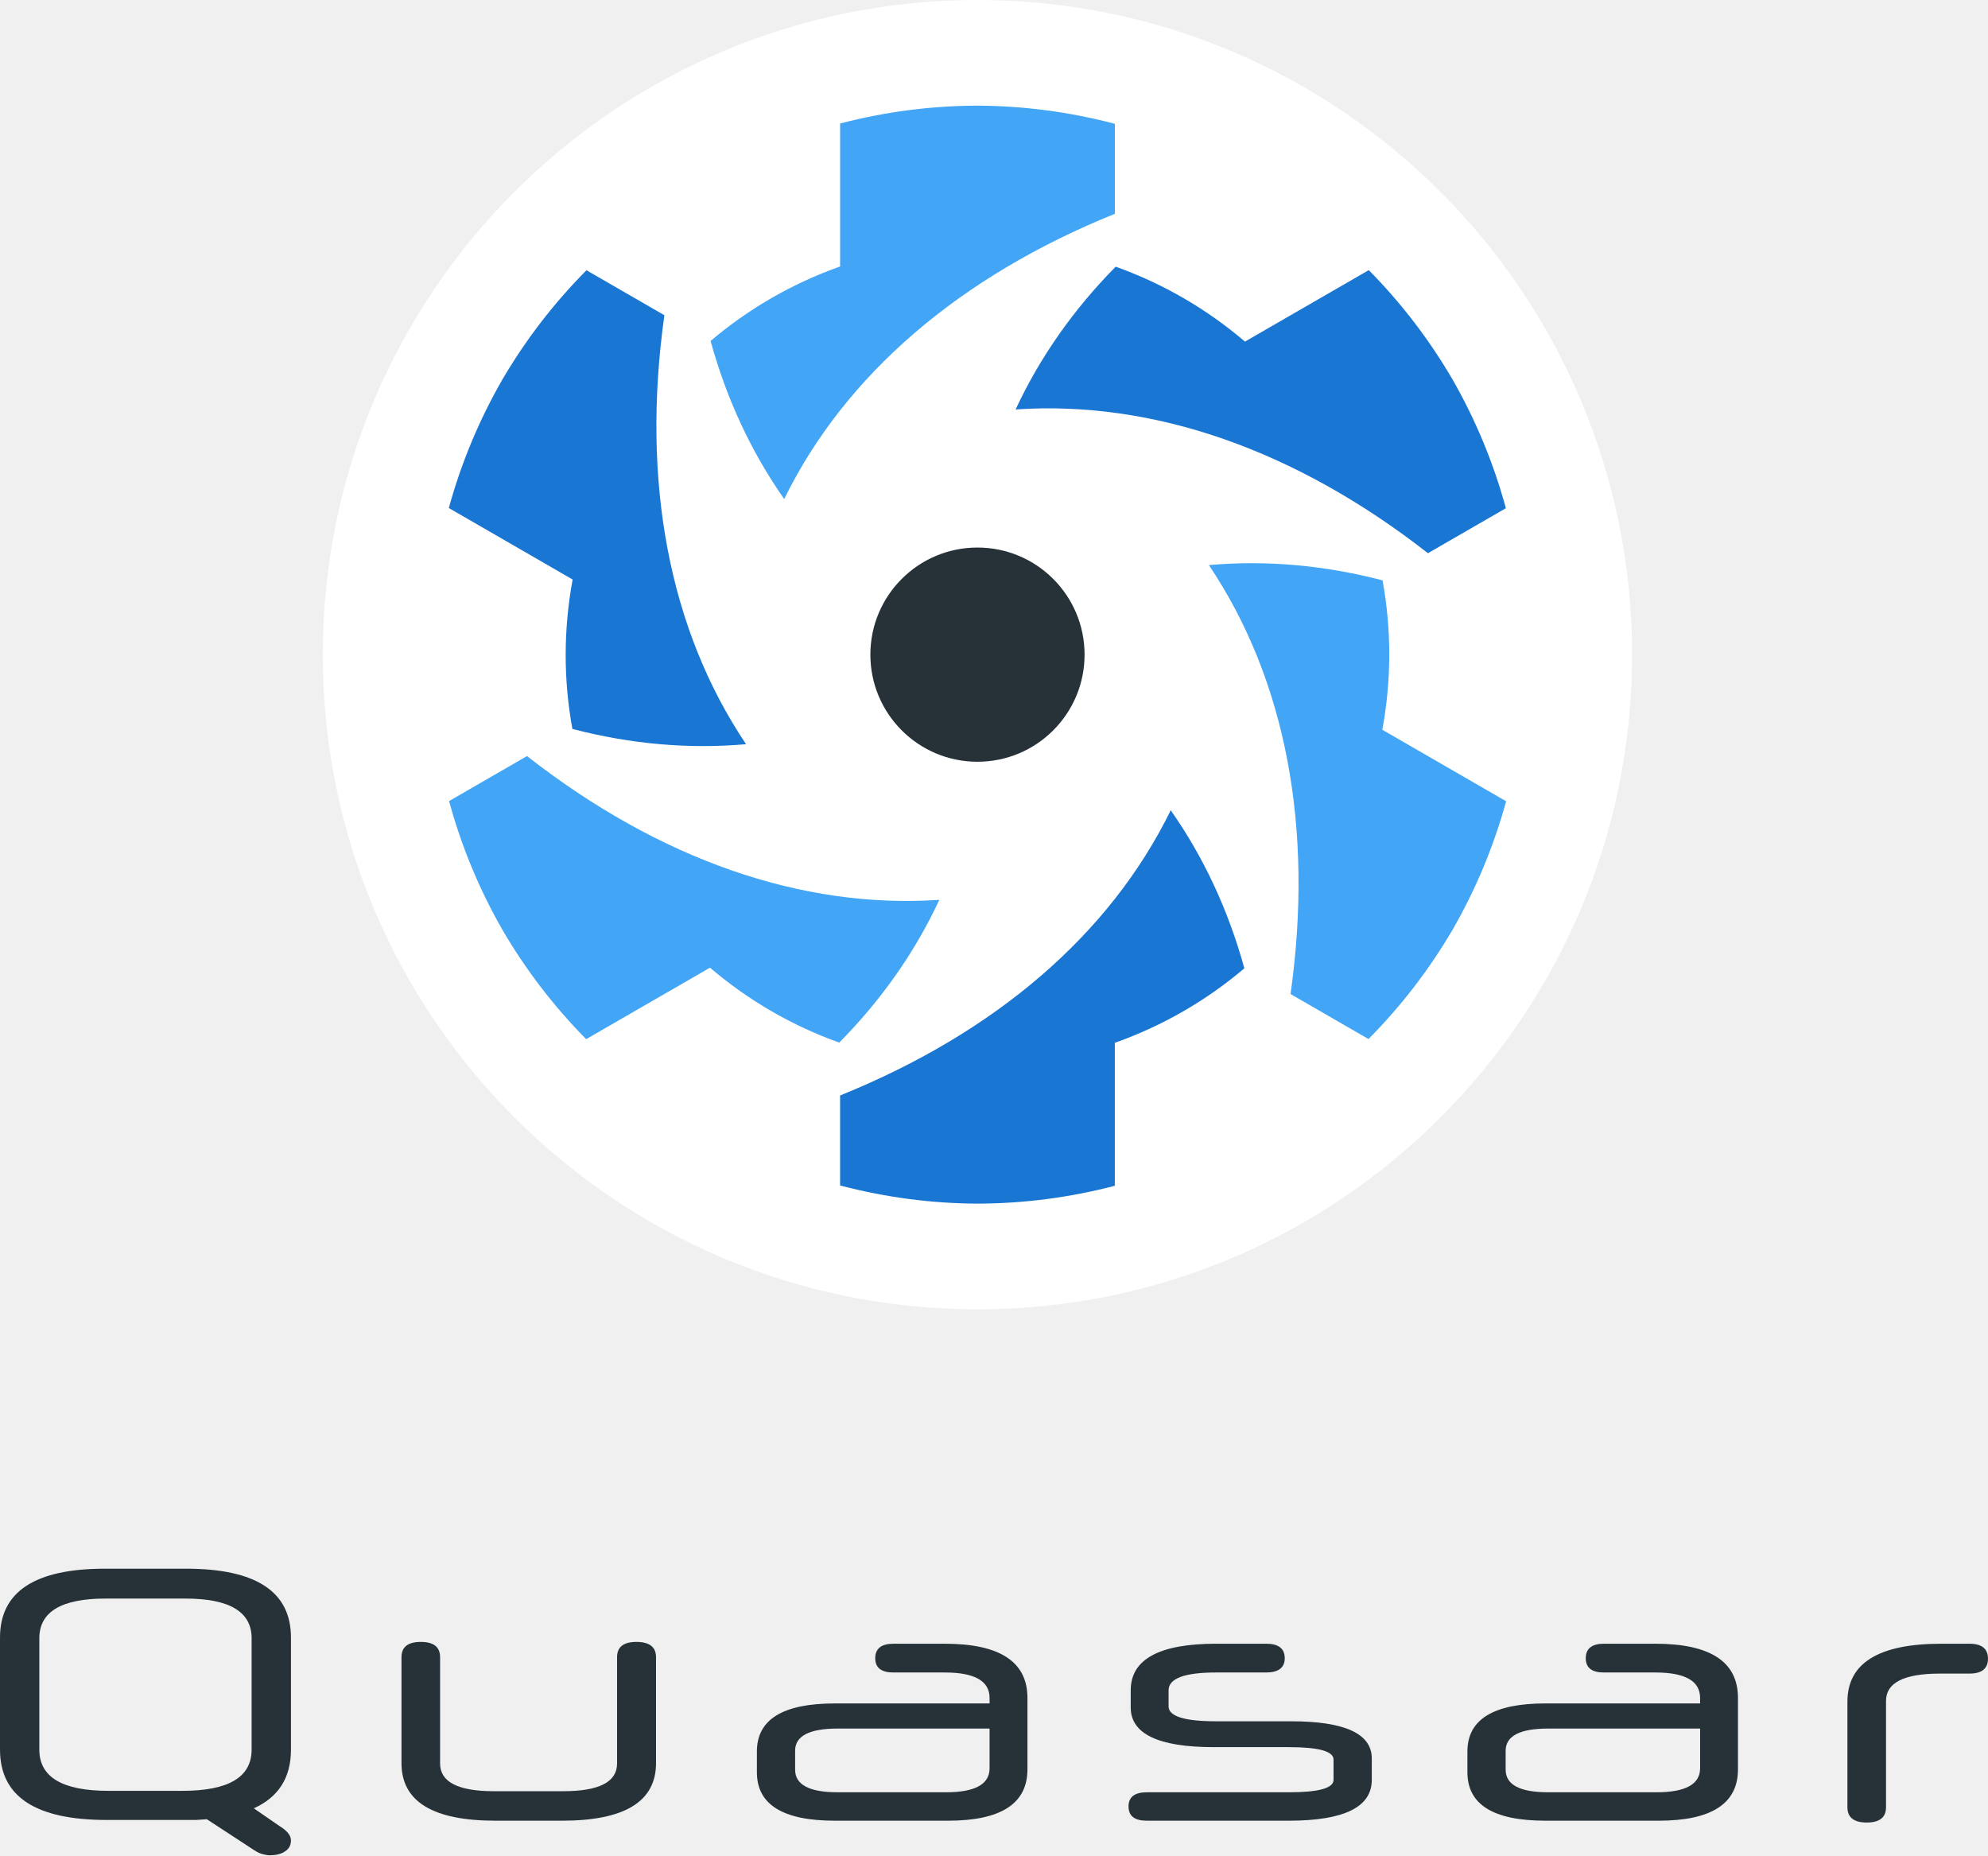
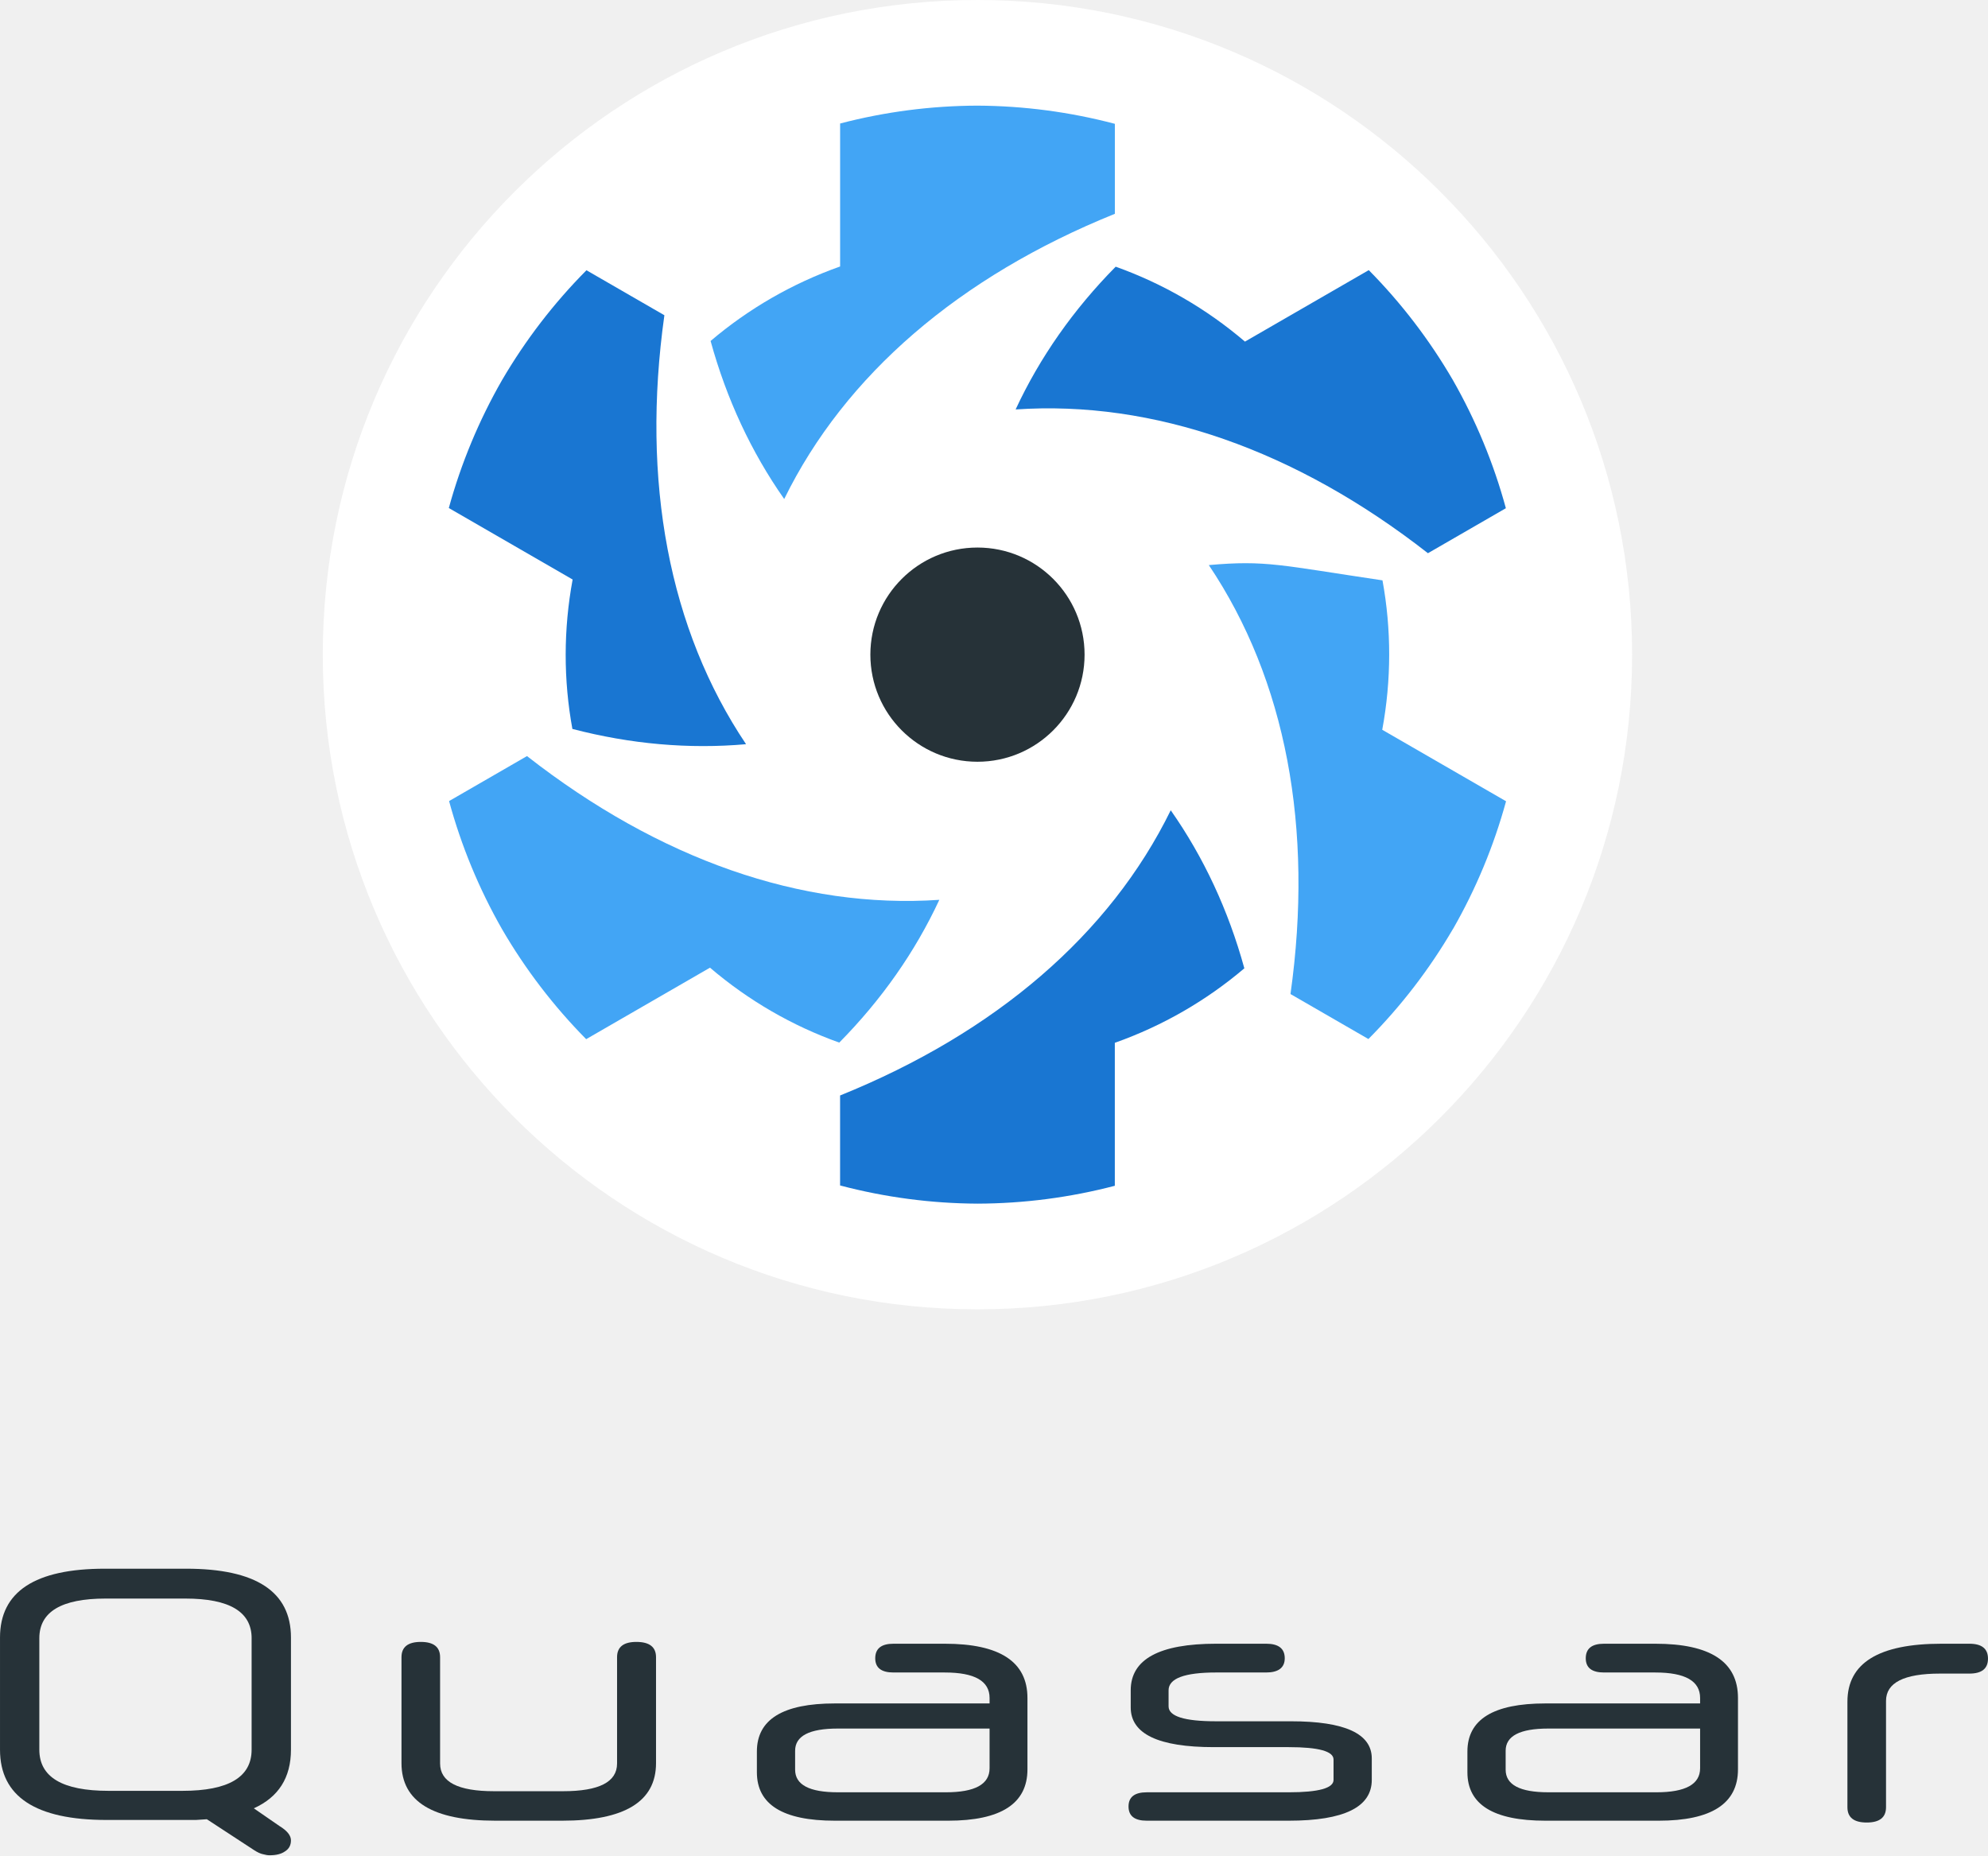
<svg xmlns="http://www.w3.org/2000/svg" width="67.408mm" height="62.908mm" viewBox="0 0 238.846 222.903" id="svg3570" version="1.1">
  <defs id="defs3572" />
  <g id="layer1" transform="translate(-277.7199,-312.3391)">
    <g id="g4895-4-4" transform="translate(1419.044,398.9018)">
      <g transform="translate(-29.62066,-4)" id="g4579-2-20">
        <g id="g4445-2-0" transform="translate(12.49995,7.809312)">
          <g transform="translate(-712.8558,-503.2681)" id="g4561-6-7-0">
            <g transform="translate(16.23348,0)" style="font-style:normal;font-weight:normal;font-size:50.258px;line-height:125%;font-family:sans-serif;letter-spacing:0px;word-spacing:0px;fill:#263238;fill-opacity:1;stroke:none;stroke-width:1px;stroke-linecap:butt;stroke-linejoin:miter;stroke-opacity:1" id="flowRoot4513-6-6-08">
              <path d="m -402.731,631.468 q -0.613,0.044 -1.312,0.087 -0.656,0 -1.4,0 l -9.319,0 q -12.819,0 -12.819,-8.444 l 0,-13.475 q 0,-8.269 12.6,-8.269 l 9.756,0 q 12.6,0 12.6,8.269 l 0,13.475 q 0,5.031 -4.463,7.044 l 3.106,2.144 q 1.356,0.831 1.356,1.706 0,0.875 -0.7,1.312 -0.656,0.481 -1.881,0.481 -0.306,0 -0.787,-0.131 -0.438,-0.087 -1.05,-0.481 l -5.688,-3.719 z m 5.381,-21.744 q 0,-4.769 -7.963,-4.769 l -9.581,0 q -7.963,0 -7.963,4.769 l 0,13.387 q 0,4.944 8.312,4.944 l 8.881,0 q 8.312,0 8.312,-4.944 l 0,-13.387 z" style="font-style:normal;font-variant:normal;font-weight:normal;font-stretch:normal;font-size:43.75px;font-family:'Neuropol X';-inkscape-font-specification:'Neuropol X';text-align:start;letter-spacing:5px;word-spacing:0px;text-anchor:start;fill:#263238;fill-opacity:1" id="path3428" />
              <path d="m -368.058,631.643 q -11.287,0 -11.287,-6.912 l 0,-12.731 q 0,-1.837 2.319,-1.837 2.319,0 2.319,1.837 l 0,12.775 q 0,3.325 6.475,3.325 l 8.312,0 q 6.475,0 6.475,-3.325 l 0,-12.775 q 0,-1.837 2.319,-1.837 2.362,0 2.362,1.837 l 0,12.731 q 0,6.912 -11.287,6.912 l -8.006,0 z" style="font-style:normal;font-variant:normal;font-weight:normal;font-stretch:normal;font-size:43.75px;font-family:'Neuropol X';-inkscape-font-specification:'Neuropol X';text-align:start;letter-spacing:5px;word-spacing:0px;text-anchor:start;fill:#263238;fill-opacity:1" id="path3430" />
              <path d="m -327.283,631.643 q -9.363,0 -9.363,-5.819 l 0,-2.494 q 0,-5.775 9.363,-5.775 l 18.594,0 0,-0.656 q 0,-3.062 -5.381,-3.062 l -6.169,0 q -2.188,0 -2.188,-1.706 0,-1.75 2.188,-1.75 l 6.169,0 q 9.931,0 9.931,6.519 l 0,8.575 q 0,6.169 -9.537,6.169 l -13.606,0 z m 13.344,-3.413 q 5.25,0 5.25,-2.888 l 0,-4.769 -18.244,0 q -5.119,0 -5.119,2.669 l 0,2.275 q 0,2.712 5.119,2.712 l 12.994,0 z" style="font-style:normal;font-variant:normal;font-weight:normal;font-stretch:normal;font-size:43.75px;font-family:'Neuropol X';-inkscape-font-specification:'Neuropol X';text-align:start;letter-spacing:5px;word-spacing:0px;text-anchor:start;fill:#263238;fill-opacity:1" id="path3432" />
              <path d="m -262.77,626.743 q 0,4.9 -9.975,4.9 l -17.062,0 q -2.188,0 -2.188,-1.706 0,-1.706 2.188,-1.706 l 17.062,0 q 5.381,0 5.381,-1.488 l 0,-2.45 q 0,-1.488 -5.381,-1.488 l -9.012,0 q -9.975,0 -9.975,-4.769 l 0,-2.056 q 0,-5.6 10.281,-5.6 l 5.994,0 q 2.231,0 2.231,1.75 0,0.875 -0.613,1.312 -0.569,0.394 -1.619,0.394 l -5.994,0 q -5.731,0 -5.731,2.144 l 0,1.925 q 0,1.794 5.688,1.794 l 9.012,0 q 9.713,0 9.713,4.463 l 0,2.581 z" style="font-style:normal;font-variant:normal;font-weight:normal;font-stretch:normal;font-size:43.75px;font-family:'Neuropol X';-inkscape-font-specification:'Neuropol X';text-align:start;letter-spacing:5px;word-spacing:0px;text-anchor:start;fill:#263238;fill-opacity:1" id="path3434" />
              <path d="m -241.917,631.643 q -9.363,0 -9.363,-5.819 l 0,-2.494 q 0,-5.775 9.363,-5.775 l 18.594,0 0,-0.656 q 0,-3.062 -5.381,-3.062 l -6.169,0 q -2.188,0 -2.188,-1.706 0,-1.75 2.188,-1.75 l 6.169,0 q 9.931,0 9.931,6.519 l 0,8.575 q 0,6.169 -9.537,6.169 l -13.606,0 z m 13.344,-3.413 q 5.25,0 5.25,-2.888 l 0,-4.769 -18.244,0 q -5.119,0 -5.119,2.669 l 0,2.275 q 0,2.712 5.119,2.712 l 12.994,0 z" style="font-style:normal;font-variant:normal;font-weight:normal;font-stretch:normal;font-size:43.75px;font-family:'Neuropol X';-inkscape-font-specification:'Neuropol X';text-align:start;letter-spacing:5px;word-spacing:0px;text-anchor:start;fill:#263238;fill-opacity:1" id="path3436" />
              <path d="m -205.623,617.337 q 0,-6.956 11.287,-6.956 l 3.369,0 q 2.231,0 2.231,1.794 0,1.794 -2.231,1.794 l -3.544,0 q -6.475,0 -6.475,3.281 l 0,12.775 q 0,1.837 -2.319,1.837 -2.319,0 -2.319,-1.837 l 0,-12.688 z" style="font-style:normal;font-variant:normal;font-weight:normal;font-stretch:normal;font-size:43.75px;font-family:'Neuropol X';-inkscape-font-specification:'Neuropol X';text-align:start;letter-spacing:5px;word-spacing:0px;text-anchor:start;fill:#263238;fill-opacity:1" id="path3438" />
            </g>
          </g>
        </g>
      </g>
      <g id="g5443-0-1-5-1-9" transform="matrix(0.5559532,0,0,0.5559532,-521.9348,-328.661)">
        <g transform="matrix(0.09527033,0,0,0.09527033,-1695.272,706.6292)" id="g8856-6-1-1-9-0-1-9">
          <circle r="1485" cy="-1361.257" cx="8317.357" id="circle8858-1-3-7-6-5-3-0" style="opacity:1;fill:#ffffff;fill-opacity:1;stroke:none;stroke-width:50;stroke-linecap:square;stroke-linejoin:bevel;stroke-miterlimit:4;stroke-dasharray:none;stroke-opacity:1" />
          <path style="opacity:1;fill:#263238;fill-opacity:1;stroke:none;stroke-width:10;stroke-linecap:square;stroke-linejoin:bevel;stroke-miterlimit:4;stroke-dasharray:none;stroke-opacity:1" d="m 8560.382,-1361.303 a 242.947,242.947 0 0 1 -242.947,242.948 242.947,242.947 0 0 1 -242.947,-242.948 242.947,242.947 0 0 1 242.947,-242.946 242.947,242.947 0 0 1 242.947,242.946 z" id="path8860-5-4-8-2-9-0-9" />
          <path id="path8862-5-5-9-1-3-6-3" d="m 9395.876,-1984.028 a 1245.372,1245.372 0 0 0 -190.841,-249.497 l -280.862,162.156 c -87.542,-74.78 -187.035,-132.059 -293.241,-169.953 -95.887,97.177 -172.06,205.76 -226.967,323.849 312.641,-21.277 635.531,91.873 935.29,326.072 l 176.761,-102.053 a 1245.372,1245.372 0 0 0 -120.14,-290.573 z" clip-path="none" mask="none" style="fill:#1976d2;fill-opacity:1" />
-           <path style="fill:#42a5f5;fill-opacity:1" mask="none" clip-path="none" d="m 9395.947,-738.704 a 1245.372,1245.372 0 0 0 120.65,-290.022 l -280.862,-162.156 c 20.99,-113.203 20.849,-228.006 0.563,-338.93 -132.101,-34.452 -264.224,-46.128 -393.945,-34.635 174.747,260.116 238.202,596.322 185.258,973.021 l 176.761,102.053 a 1245.372,1245.372 0 0 0 191.574,-249.331 z" id="path8864-4-8-1-2-4-4-4" />
+           <path style="fill:#42a5f5;fill-opacity:1" mask="none" clip-path="none" d="m 9395.947,-738.704 a 1245.372,1245.372 0 0 0 120.501,-290.022 l -280.862,-162.156 c 20.99,-113.203 20.849,-228.006 0.563,-338.93 -232.101,-34.452 -264.224,-46.128 -393.945,-34.635 174.747,260.116 238.202,596.322 185.258,973.021 l 176.761,102.053 a 1245.372,1245.372 0 0 0 191.574,-249.331 z" id="path8864-4-8-1-2-4-4-4" />
          <path id="path8866-7-5-5-0-6-4-7" d="m 8317.501,-115.98 a 1245.372,1245.372 0 0 0 311.492,-40.525 l 0,-324.311 c 108.532,-38.424 207.884,-95.948 293.804,-168.978 -36.214,-131.629 -92.164,-251.889 -166.978,-358.484 -137.894,281.394 -397.33,504.45 -750.032,646.949 l 0,204.106 a 1245.372,1245.372 0 0 0 311.714,41.243 z" clip-path="none" mask="none" style="fill:#1976d2;fill-opacity:1" />
          <path style="fill:#42a5f5;fill-opacity:1" mask="none" clip-path="none" d="m 7238.983,-738.579 a 1245.372,1245.372 0 0 0 190.841,249.497 l 280.862,-162.156 c 87.542,74.78 187.035,132.059 293.241,169.953 95.887,-97.177 172.06,-205.76 226.967,-323.849 -312.641,21.277 -635.531,-91.873 -935.29,-326.072 l -176.761,102.053 a 1245.372,1245.372 0 0 0 120.14,290.573 z" id="path8868-6-7-4-7-2-7-3" />
          <path id="path8870-5-3-9-3-5-5-1" d="m 7238.911,-1983.903 a 1245.372,1245.372 0 0 0 -120.65,290.022 l 280.862,162.156 c -20.99,113.204 -20.849,228.006 -0.563,338.93 132.101,34.452 264.224,46.128 393.945,34.635 -174.747,-260.116 -238.202,-596.322 -185.258,-973.021 l -176.761,-102.053 a 1245.372,1245.372 0 0 0 -191.574,249.331 z" clip-path="none" mask="none" style="fill:#1976d2;fill-opacity:1" />
          <path style="fill:#42a5f5;fill-opacity:1" mask="none" clip-path="none" d="m 8317.357,-2606.628 a 1245.372,1245.372 0 0 0 -311.491,40.525 l -1e-4,324.311 c -108.532,38.424 -207.884,95.948 -293.804,168.978 36.214,131.629 92.164,251.889 166.978,358.484 137.894,-281.394 397.33,-504.45 750.032,-646.949 l 1e-4,-204.106 a 1245.372,1245.372 0 0 0 -311.714,-41.243 z" id="path8872-6-3-2-1-3-3-7" />
        </g>
      </g>
    </g>
  </g>
</svg>
